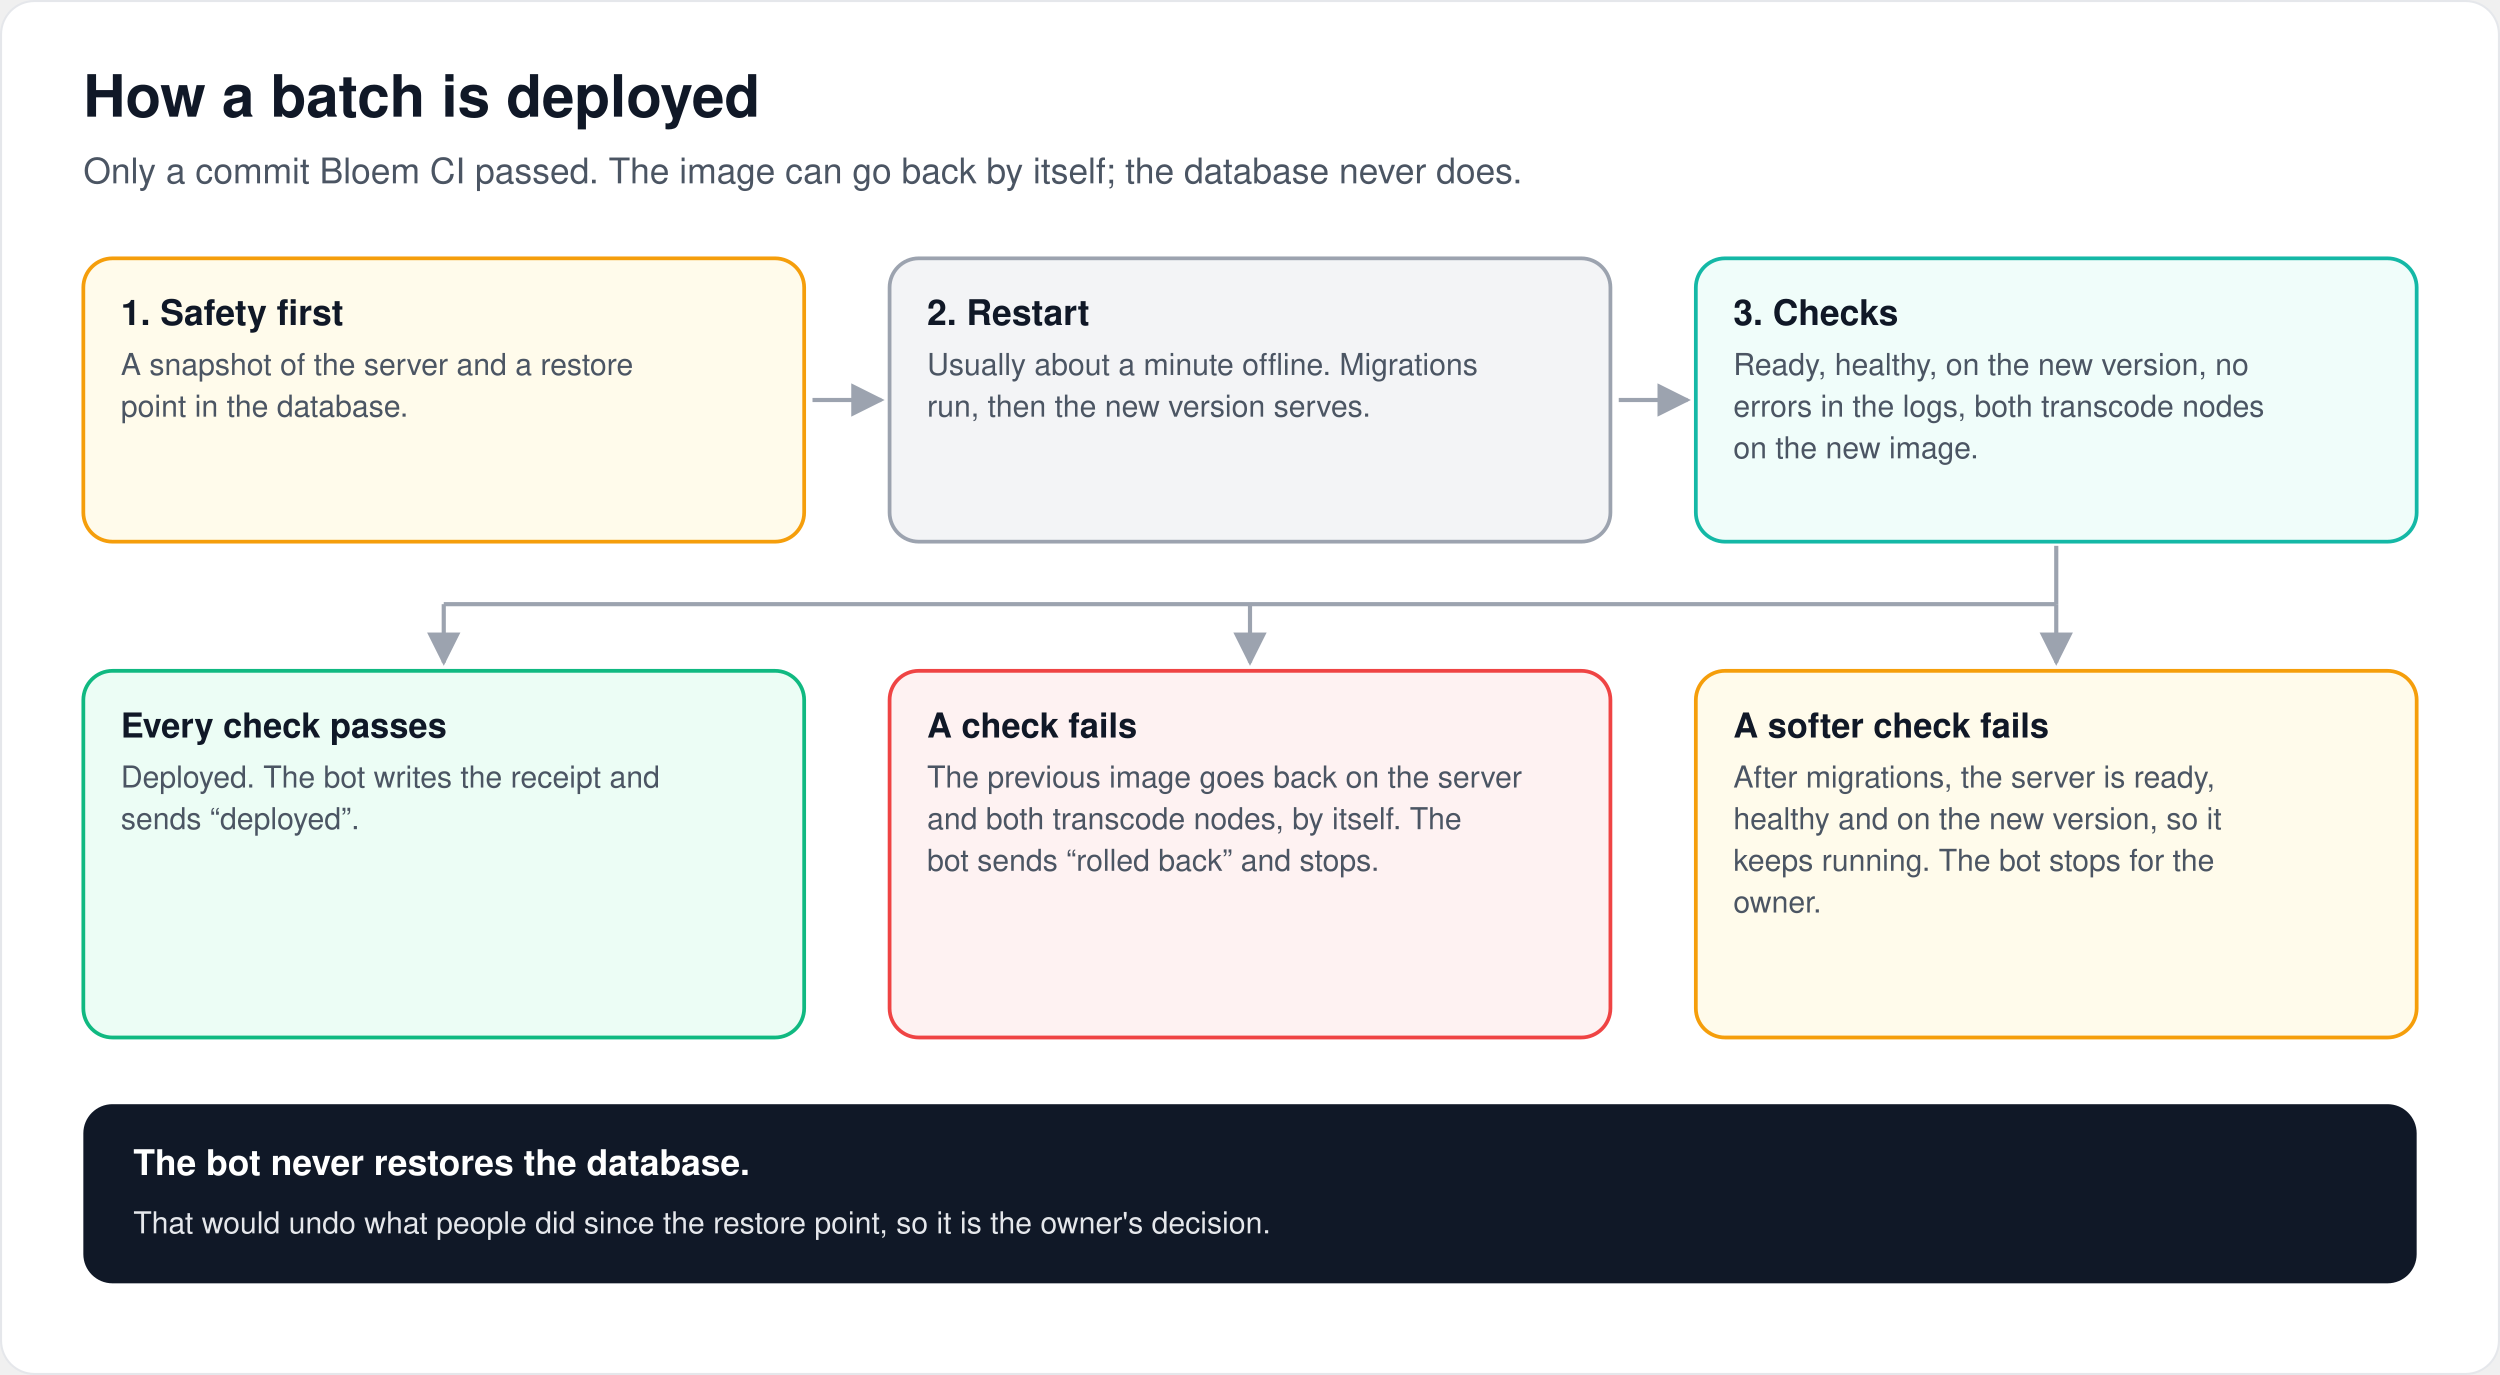
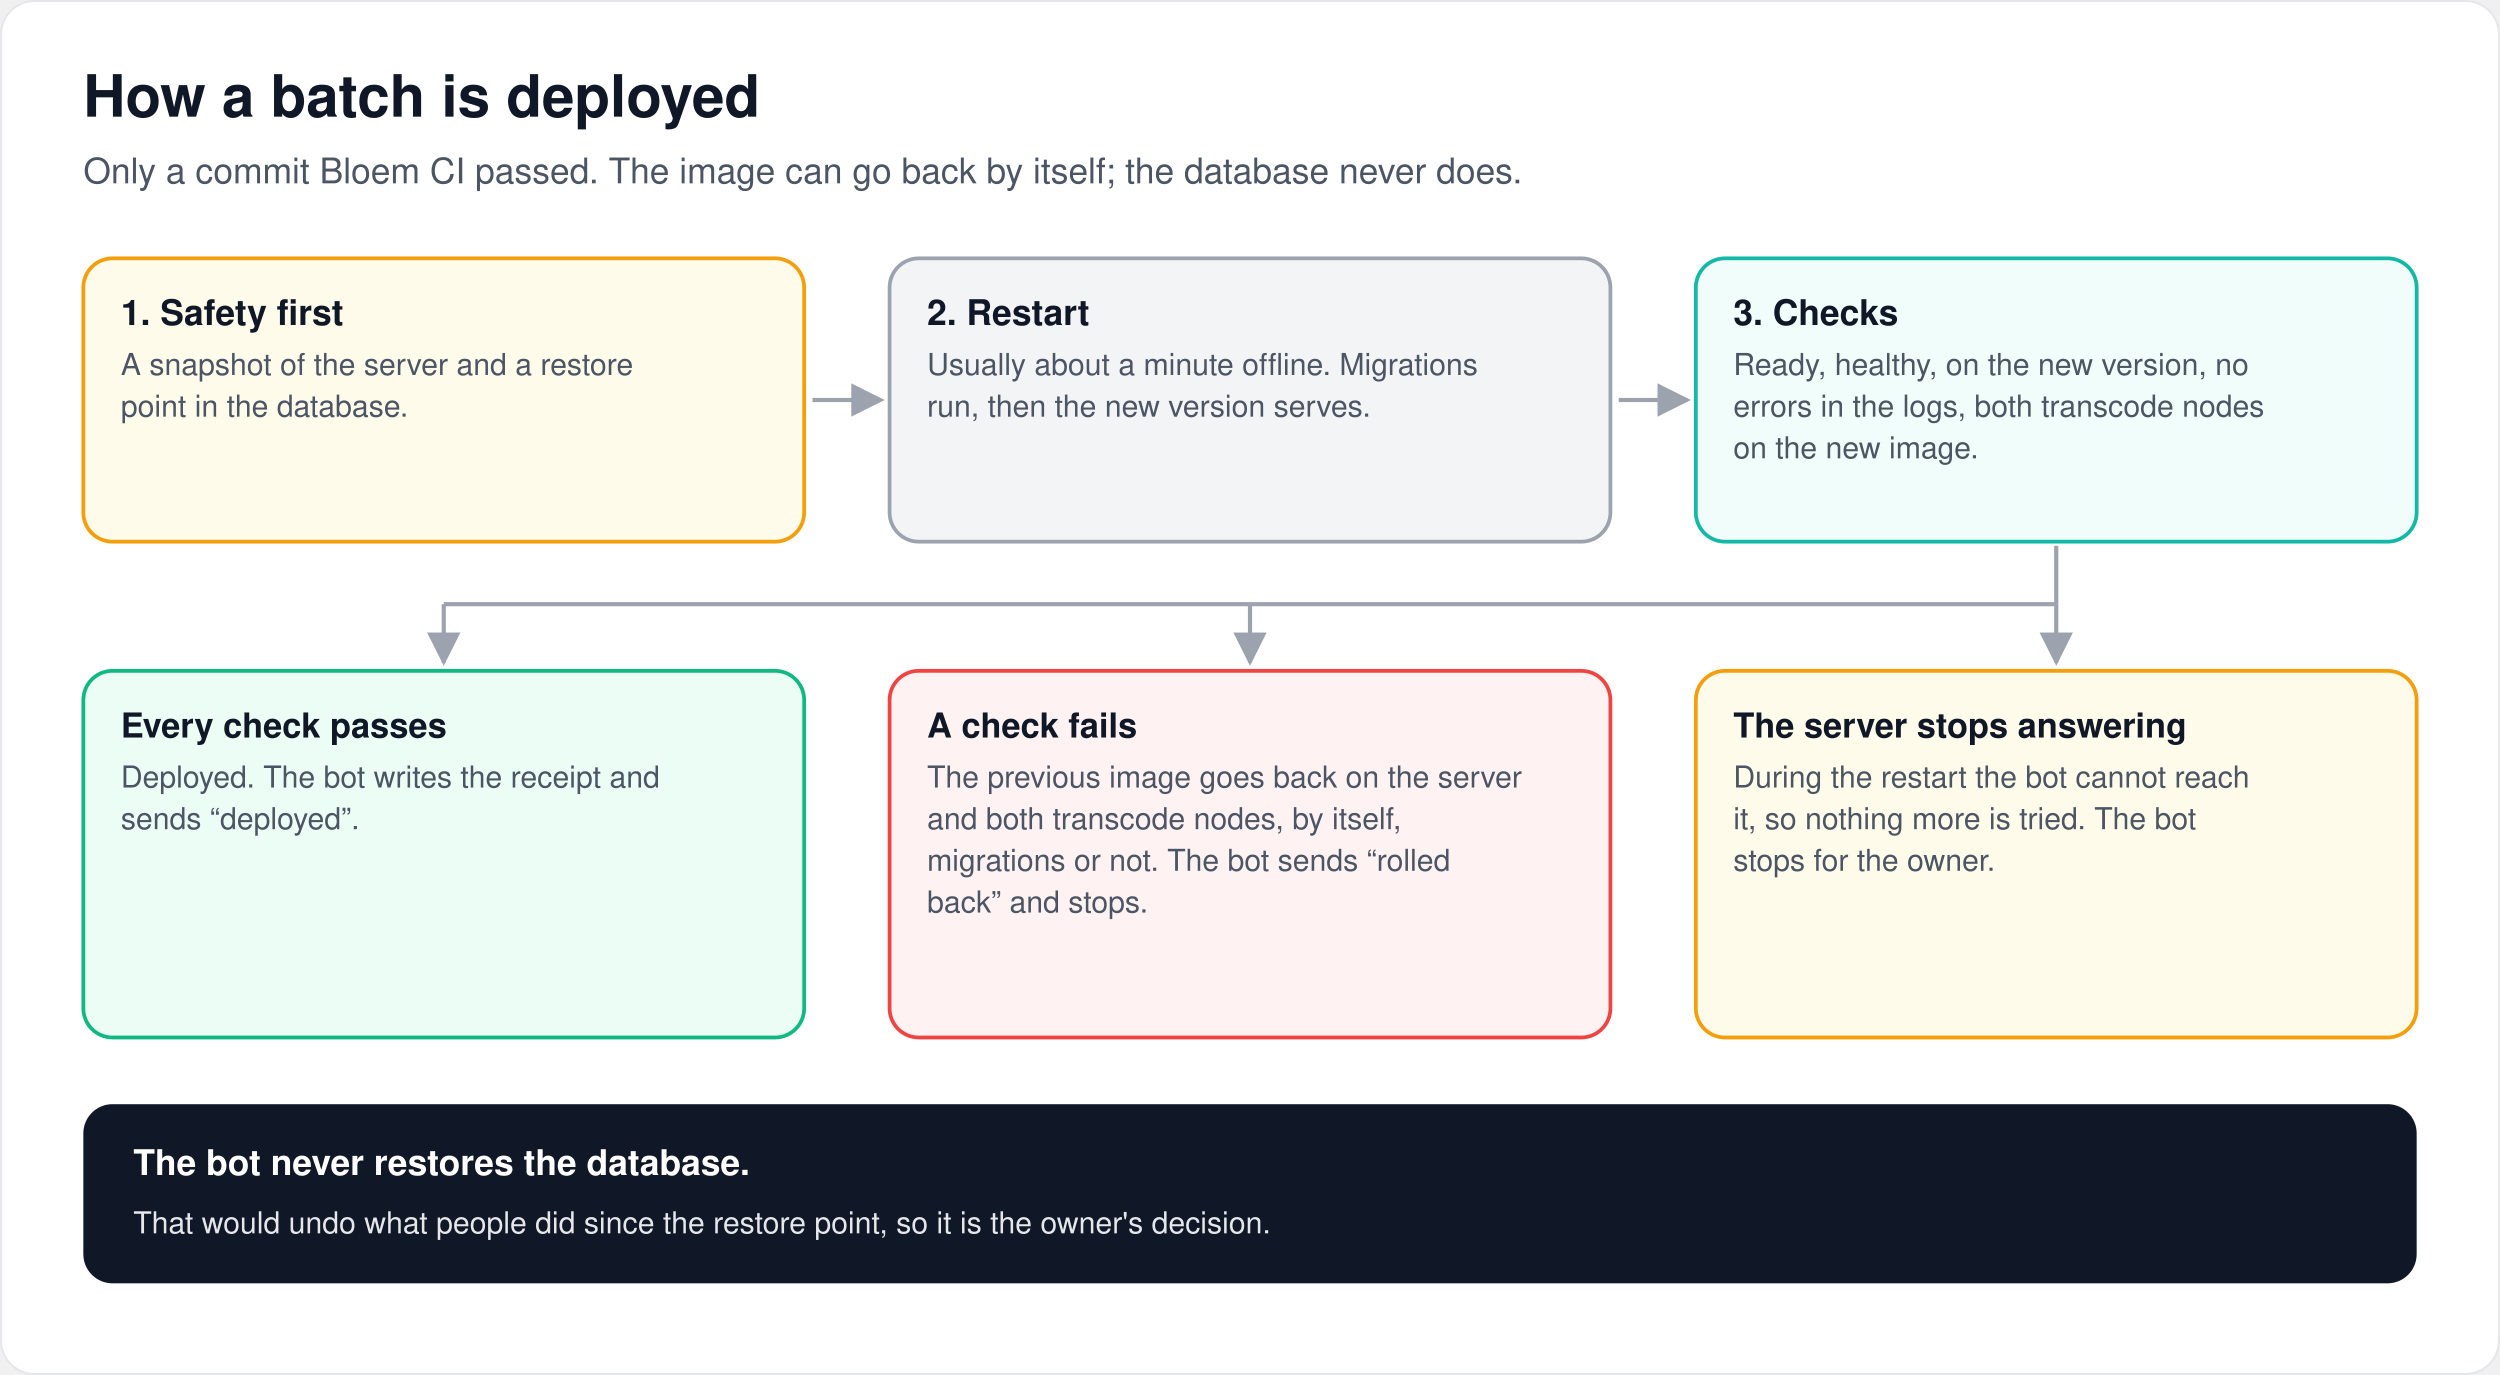
<svg xmlns="http://www.w3.org/2000/svg" width="1200" height="660" viewBox="0 0 1200 660" role="img" aria-labelledby="t d" font-family="'Segoe UI', 'Helvetica Neue', Helvetica, Arial, sans-serif">
  <defs>
    <marker id="arrow" viewBox="0 0 10 10" refX="9" refY="5" markerWidth="8" markerHeight="8" orient="auto-start-reverse">
      <path d="M0,0 L10,5 L0,10 z" fill="#9CA3AF" />
    </marker>
  </defs>
  <rect x="0.5" y="0.5" width="1199" height="659" rx="16" fill="#FFFFFF" stroke="#E5E7EB" />
  <text x="40" y="56" font-size="28" font-weight="700" fill="#101827" text-anchor="start">How a batch is deployed</text>
  <text x="40" y="88" font-size="17" font-weight="normal" fill="#4B5563" text-anchor="start">Only a commit Bloem CI passed. The image can go back by itself; the database never does.</text>
  <rect x="40" y="124" width="346" height="136" rx="14" fill="#FFFBEB" stroke="#F59E0B" stroke-width="1.8" />
  <text x="58" y="156" font-size="17" font-weight="700" fill="#101827" text-anchor="start">1. Safety first</text>
  <text x="58" y="180" font-size="14.5" font-weight="normal" fill="#4B5563" text-anchor="start">A snapshot of the server and a restore</text>
  <text x="58" y="200" font-size="14.5" font-weight="normal" fill="#4B5563" text-anchor="start">point in the database.</text>
  <line x1="390" y1="192" x2="423" y2="192" stroke="#9CA3AF" stroke-width="2" marker-end="url(#arrow)" />
  <rect x="427" y="124" width="346" height="136" rx="14" fill="#F3F4F6" stroke="#9CA3AF" stroke-width="1.8" />
  <text x="445" y="156" font-size="17" font-weight="700" fill="#101827" text-anchor="start">2. Restart</text>
  <text x="445" y="180" font-size="14.5" font-weight="normal" fill="#4B5563" text-anchor="start">Usually about a minute offline. Migrations</text>
  <text x="445" y="200" font-size="14.5" font-weight="normal" fill="#4B5563" text-anchor="start">run, then the new version serves.</text>
  <line x1="777" y1="192" x2="810" y2="192" stroke="#9CA3AF" stroke-width="2" marker-end="url(#arrow)" />
  <rect x="814" y="124" width="346" height="136" rx="14" fill="#F0FDFA" stroke="#14B8A6" stroke-width="1.8" />
  <text x="832" y="156" font-size="17" font-weight="700" fill="#101827" text-anchor="start">3. Checks</text>
  <text x="832" y="180" font-size="14.5" font-weight="normal" fill="#4B5563" text-anchor="start">Ready, healthy, on the new version, no</text>
  <text x="832" y="200" font-size="14.5" font-weight="normal" fill="#4B5563" text-anchor="start">errors in the logs, both transcode nodes</text>
  <text x="832" y="220" font-size="14.5" font-weight="normal" fill="#4B5563" text-anchor="start">on the new image.</text>
  <line x1="987" y1="262" x2="987" y2="290" stroke="#9CA3AF" stroke-width="2" />
  <line x1="213" y1="290" x2="987" y2="290" stroke="#9CA3AF" stroke-width="2" />
  <line x1="213" y1="290" x2="213" y2="318" stroke="#9CA3AF" stroke-width="2" marker-end="url(#arrow)" />
  <line x1="600" y1="290" x2="600" y2="318" stroke="#9CA3AF" stroke-width="2" marker-end="url(#arrow)" />
  <line x1="987" y1="290" x2="987" y2="318" stroke="#9CA3AF" stroke-width="2" marker-end="url(#arrow)" />
  <rect x="40" y="322" width="346" height="176" rx="14" fill="#ECFDF5" stroke="#10B981" stroke-width="1.8" />
  <text x="58" y="354" font-size="16.5" font-weight="700" fill="#101827" text-anchor="start">Every check passes</text>
  <text x="58" y="378" font-size="14.5" font-weight="normal" fill="#4B5563" text-anchor="start">Deployed. The bot writes the receipt and</text>
  <text x="58" y="398" font-size="14.5" font-weight="normal" fill="#4B5563" text-anchor="start">sends “deployed”.</text>
  <rect x="427" y="322" width="346" height="176" rx="14" fill="#FEF2F2" stroke="#EF4444" stroke-width="1.8" />
  <text x="445" y="354" font-size="16.5" font-weight="700" fill="#101827" text-anchor="start">A check fails</text>
  <text x="445" y="378" font-size="14.5" font-weight="normal" fill="#4B5563" text-anchor="start">The previous image goes back on the server</text>
-   <text x="445" y="398" font-size="14.5" font-weight="normal" fill="#4B5563" text-anchor="start">and both transcode nodes, by itself. The</text>
-   <text x="445" y="418" font-size="14.5" font-weight="normal" fill="#4B5563" text-anchor="start">bot sends “rolled back” and stops.</text>
+   <text x="445" y="398" font-size="14.5" font-weight="normal" fill="#4B5563" text-anchor="start">and both transcode nodes, by itself,</text>
+   <text x="445" y="418" font-size="14.5" font-weight="normal" fill="#4B5563" text-anchor="start">migrations or not. The bot sends “rolled</text>
+   <text x="445" y="438" font-size="14.5" font-weight="normal" fill="#4B5563" text-anchor="start">back” and stops.</text>
  <rect x="814" y="322" width="346" height="176" rx="14" fill="#FFFBEB" stroke="#F59E0B" stroke-width="1.8" />
-   <text x="832" y="354" font-size="16.5" font-weight="700" fill="#101827" text-anchor="start">A softer check fails</text>
-   <text x="832" y="378" font-size="14.5" font-weight="normal" fill="#4B5563" text-anchor="start">After migrations, the server is ready,</text>
-   <text x="832" y="398" font-size="14.5" font-weight="normal" fill="#4B5563" text-anchor="start">healthy and on the new version, so it</text>
-   <text x="832" y="418" font-size="14.5" font-weight="normal" fill="#4B5563" text-anchor="start">keeps running. The bot stops for the</text>
-   <text x="832" y="438" font-size="14.5" font-weight="normal" fill="#4B5563" text-anchor="start">owner.</text>
+   <text x="832" y="354" font-size="16.5" font-weight="700" fill="#101827" text-anchor="start">The server stops answering</text>
+   <text x="832" y="378" font-size="14.5" font-weight="normal" fill="#4B5563" text-anchor="start">During the restart the bot cannot reach</text>
+   <text x="832" y="398" font-size="14.5" font-weight="normal" fill="#4B5563" text-anchor="start">it, so nothing more is tried. The bot</text>
+   <text x="832" y="418" font-size="14.5" font-weight="normal" fill="#4B5563" text-anchor="start">stops for the owner.</text>
  <rect x="40" y="530" width="1120" height="86" rx="14" fill="#101827" stroke="none" stroke-width="1.5" />
  <text x="64" y="564" font-size="17" font-weight="700" fill="#FFFFFF" text-anchor="start">The bot never restores the database.</text>
  <text x="64" y="592" font-size="14.5" font-weight="normal" fill="#E5E7EB" text-anchor="start">That would undo what people did since the restore point, so it is the owner's decision.</text>
</svg>
